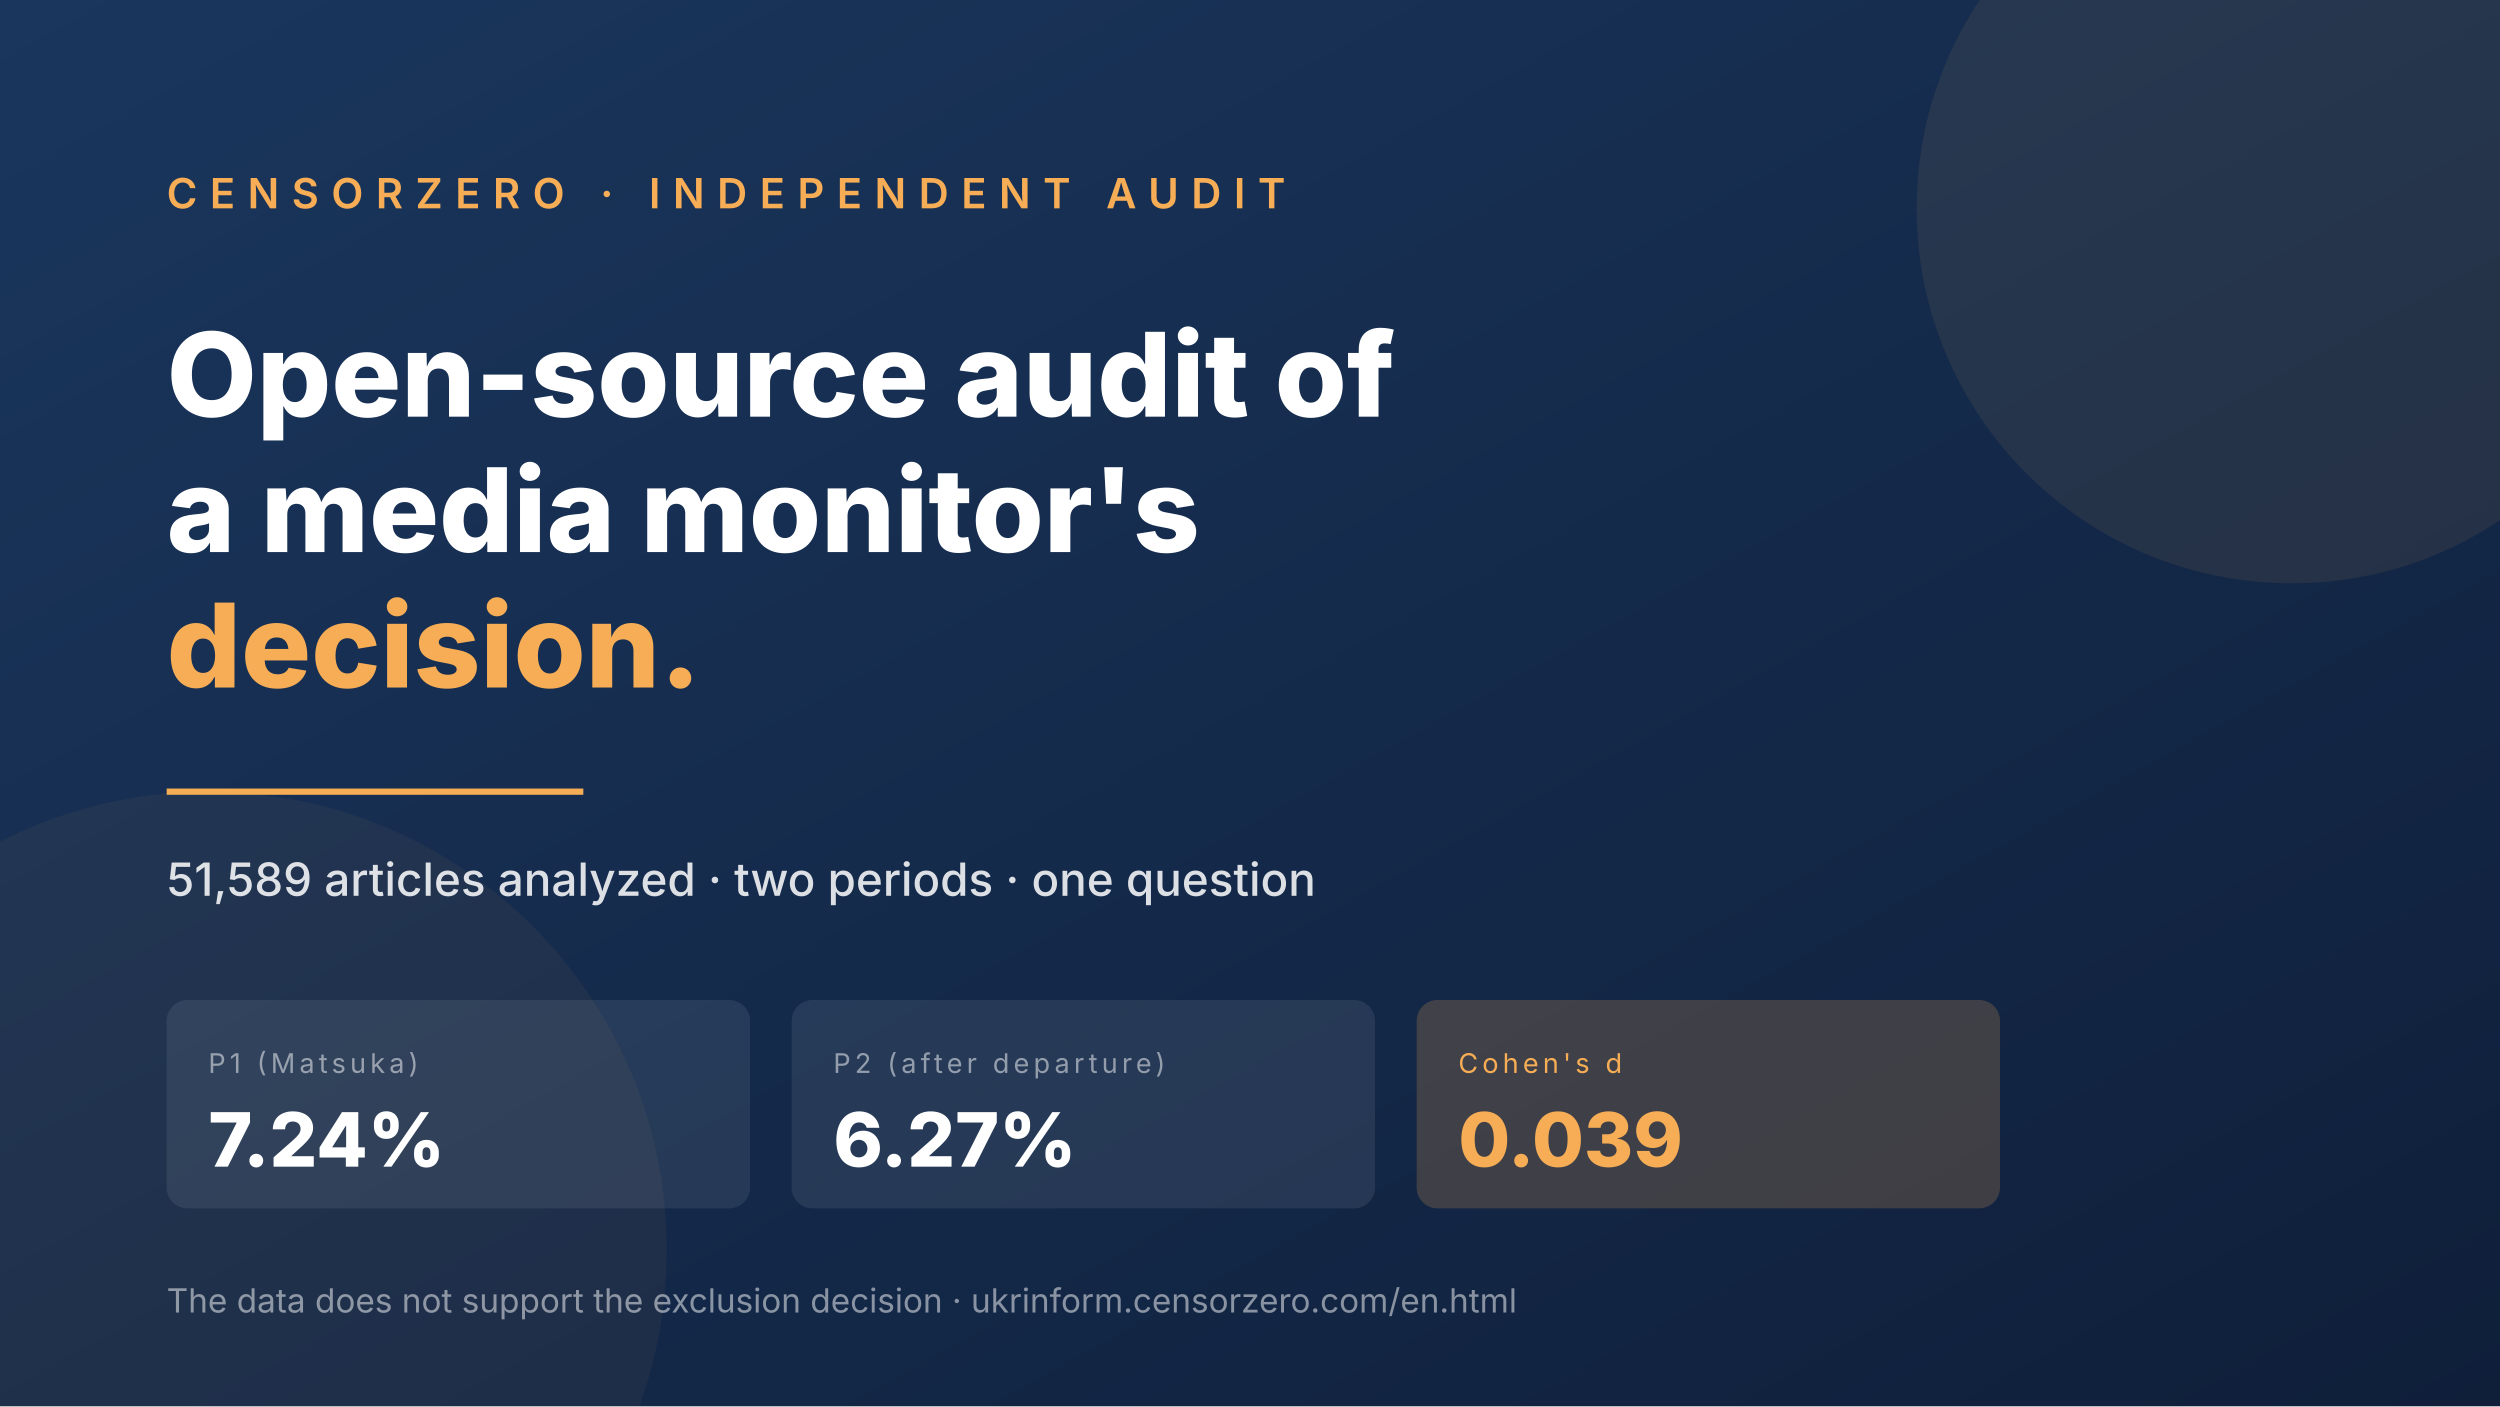
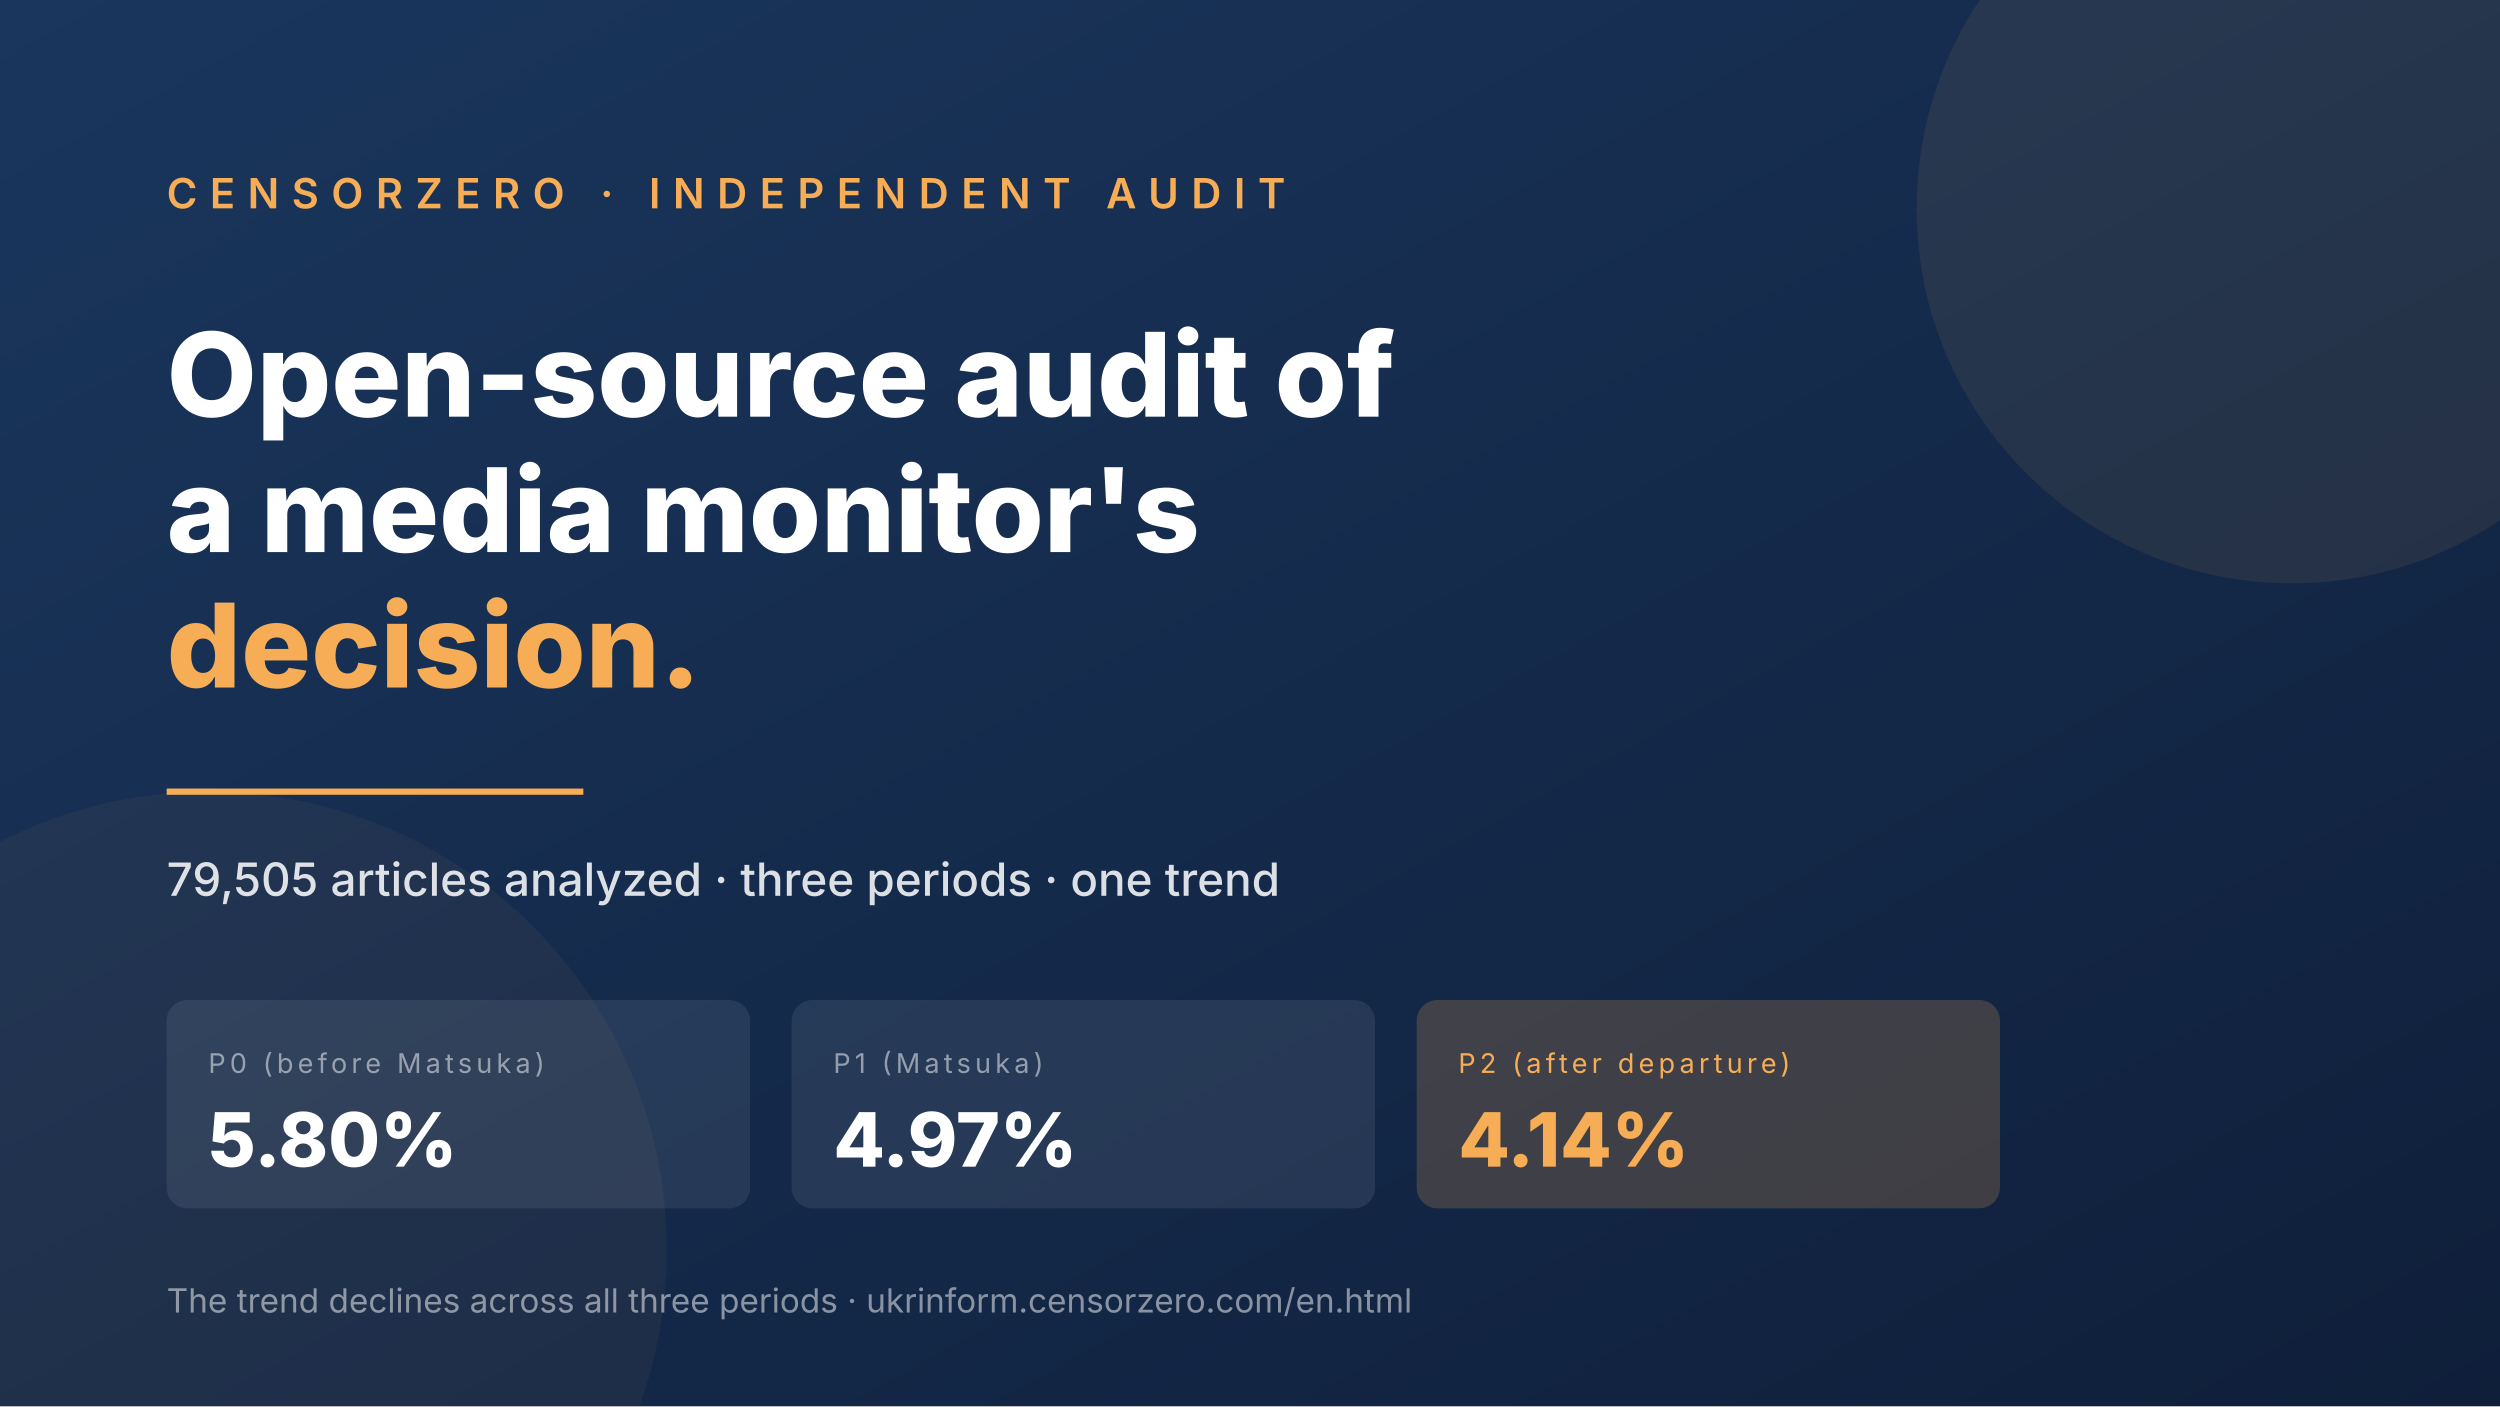
<svg xmlns="http://www.w3.org/2000/svg" width="1200" height="675" viewBox="0 0 1200 675" font-family="Inter, Arial, sans-serif">
  <defs>
    <linearGradient id="bg-en" x1="0" y1="0" x2="1" y2="1">
      <stop offset="0%" stop-color="#1a365d" />
      <stop offset="100%" stop-color="#0f1f3a" />
    </linearGradient>
  </defs>
  <rect width="1200" height="675" fill="url(#bg-en)" />
  <circle cx="1100" cy="100" r="180" fill="#f6ad55" opacity="0.08" />
  <circle cx="100" cy="600" r="220" fill="#f6ad55" opacity="0.05" />
  <text x="80" y="100" font-size="20" font-weight="600" fill="#f6ad55" letter-spacing="6">CENSORZERO · INDEPENDENT AUDIT</text>
  <text x="80" y="200" font-size="56" font-weight="800" fill="white">Open-source audit of</text>
  <text x="80" y="265" font-size="56" font-weight="800" fill="white">a media monitor's</text>
  <text x="80" y="330" font-size="56" font-weight="800" fill="#f6ad55">decision.</text>
  <line x1="80" y1="380" x2="280" y2="380" stroke="#f6ad55" stroke-width="3" />
-   <text x="80" y="430" font-size="22" fill="rgba(255,255,255,0.85)" font-weight="500">51,589 articles analyzed · two periods · one question</text>
+   <text x="80" y="430" font-size="22" fill="rgba(255,255,255,0.85)" font-weight="500">79,505 articles analyzed · three periods · one trend</text>
  <g transform="translate(80, 480)">
    <rect width="280" height="100" fill="rgba(255,255,255,0.08)" rx="10" />
-     <text x="20" y="35" font-size="13" fill="rgba(255,255,255,0.5)" letter-spacing="2">P1 (Matsuka)</text>
-     <text x="20" y="80" font-size="36" fill="white" font-weight="800">7.24%</text>
+     <text x="20" y="35" font-size="13" fill="rgba(255,255,255,0.5)" letter-spacing="2">P0 (before Matsuka)</text>
+     <text x="20" y="80" font-size="36" fill="white" font-weight="800">5.80%</text>
  </g>
  <g transform="translate(380, 480)">
    <rect width="280" height="100" fill="rgba(255,255,255,0.08)" rx="10" />
-     <text x="20" y="35" font-size="13" fill="rgba(255,255,255,0.5)" letter-spacing="2">P2 (after departure)</text>
-     <text x="20" y="80" font-size="36" fill="white" font-weight="800">6.27%</text>
+     <text x="20" y="35" font-size="13" fill="rgba(255,255,255,0.5)" letter-spacing="2">P1 (Matsuka)</text>
+     <text x="20" y="80" font-size="36" fill="white" font-weight="800">4.97%</text>
  </g>
  <g transform="translate(680, 480)">
    <rect width="280" height="100" fill="rgba(246,173,85,0.2)" rx="10" />
-     <text x="20" y="35" font-size="13" fill="#f6ad55" letter-spacing="2">Cohen's d</text>
-     <text x="20" y="80" font-size="36" fill="#f6ad55" font-weight="800">0.039</text>
+     <text x="20" y="35" font-size="13" fill="#f6ad55" letter-spacing="2">P2 (after departure)</text>
+     <text x="20" y="80" font-size="36" fill="#f6ad55" font-weight="800">4.14%</text>
  </g>
-   <text x="80" y="630" font-size="16" fill="rgba(255,255,255,0.5)">The data does not support the exclusion decision · ukrinform.censorzero.com/en.html</text>
+   <text x="80" y="630" font-size="16" fill="rgba(255,255,255,0.5)">The trend declines across all three periods · ukrinform.censorzero.com/en.html</text>
</svg>
